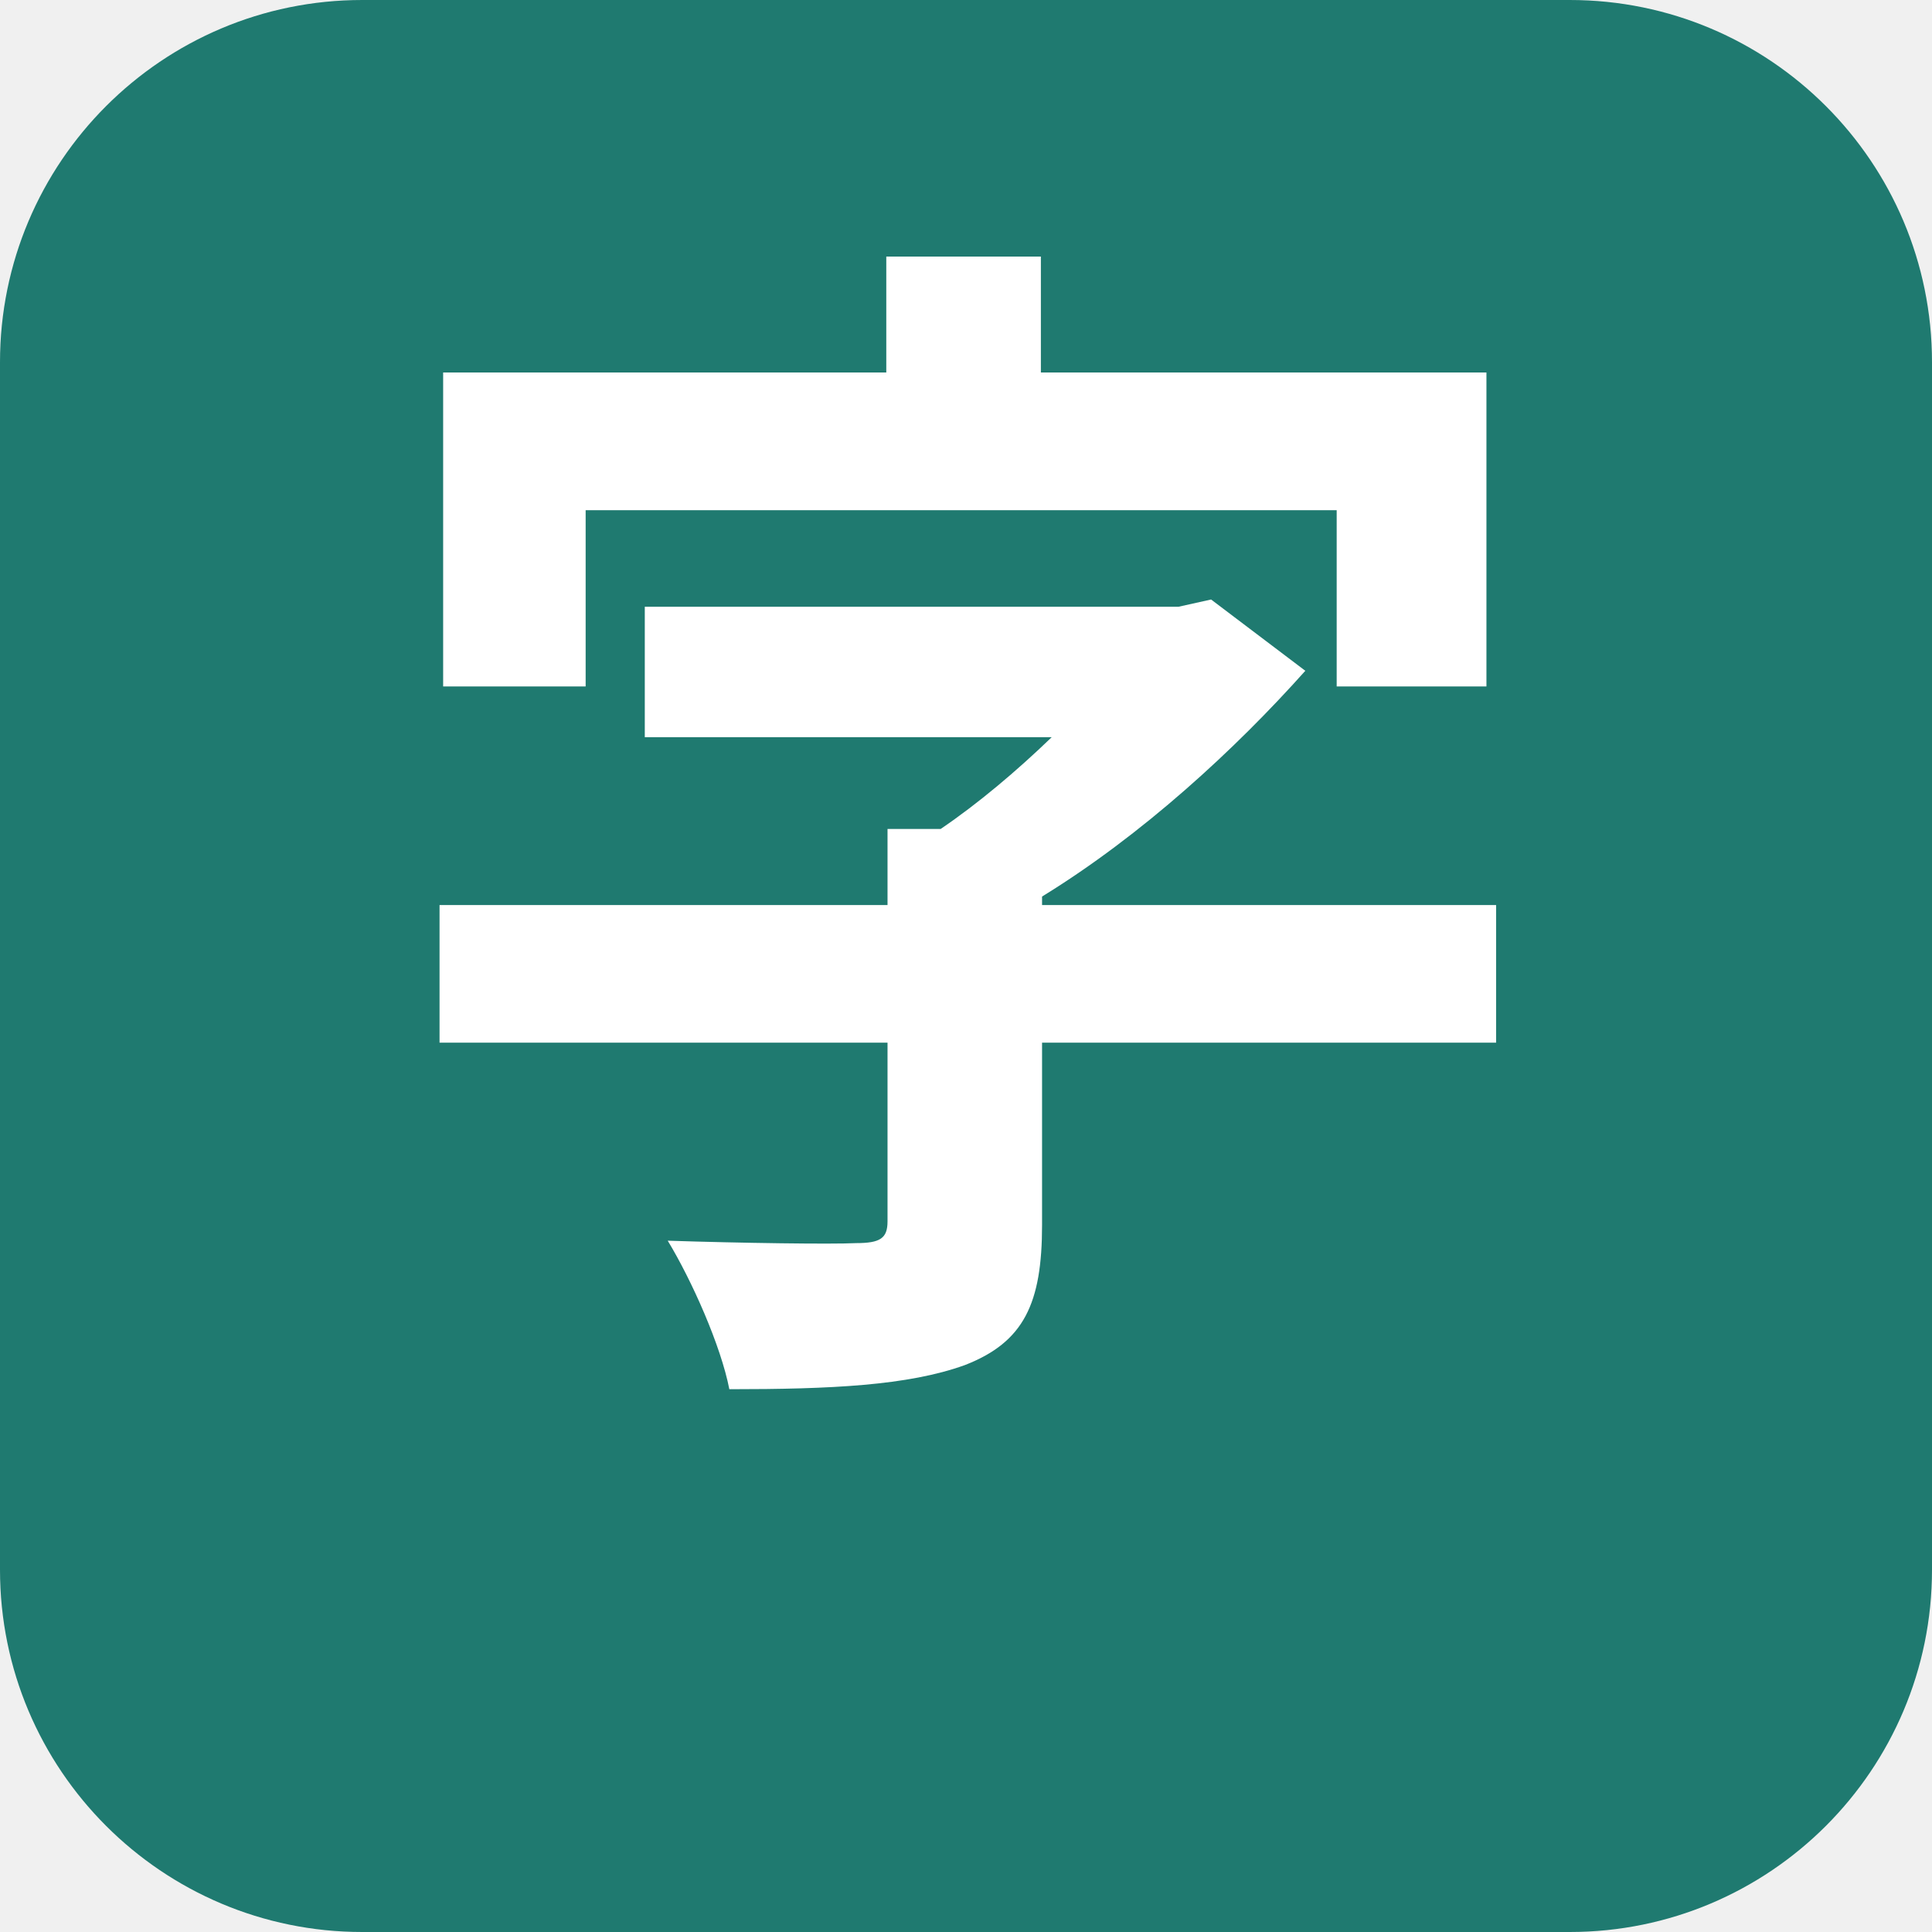
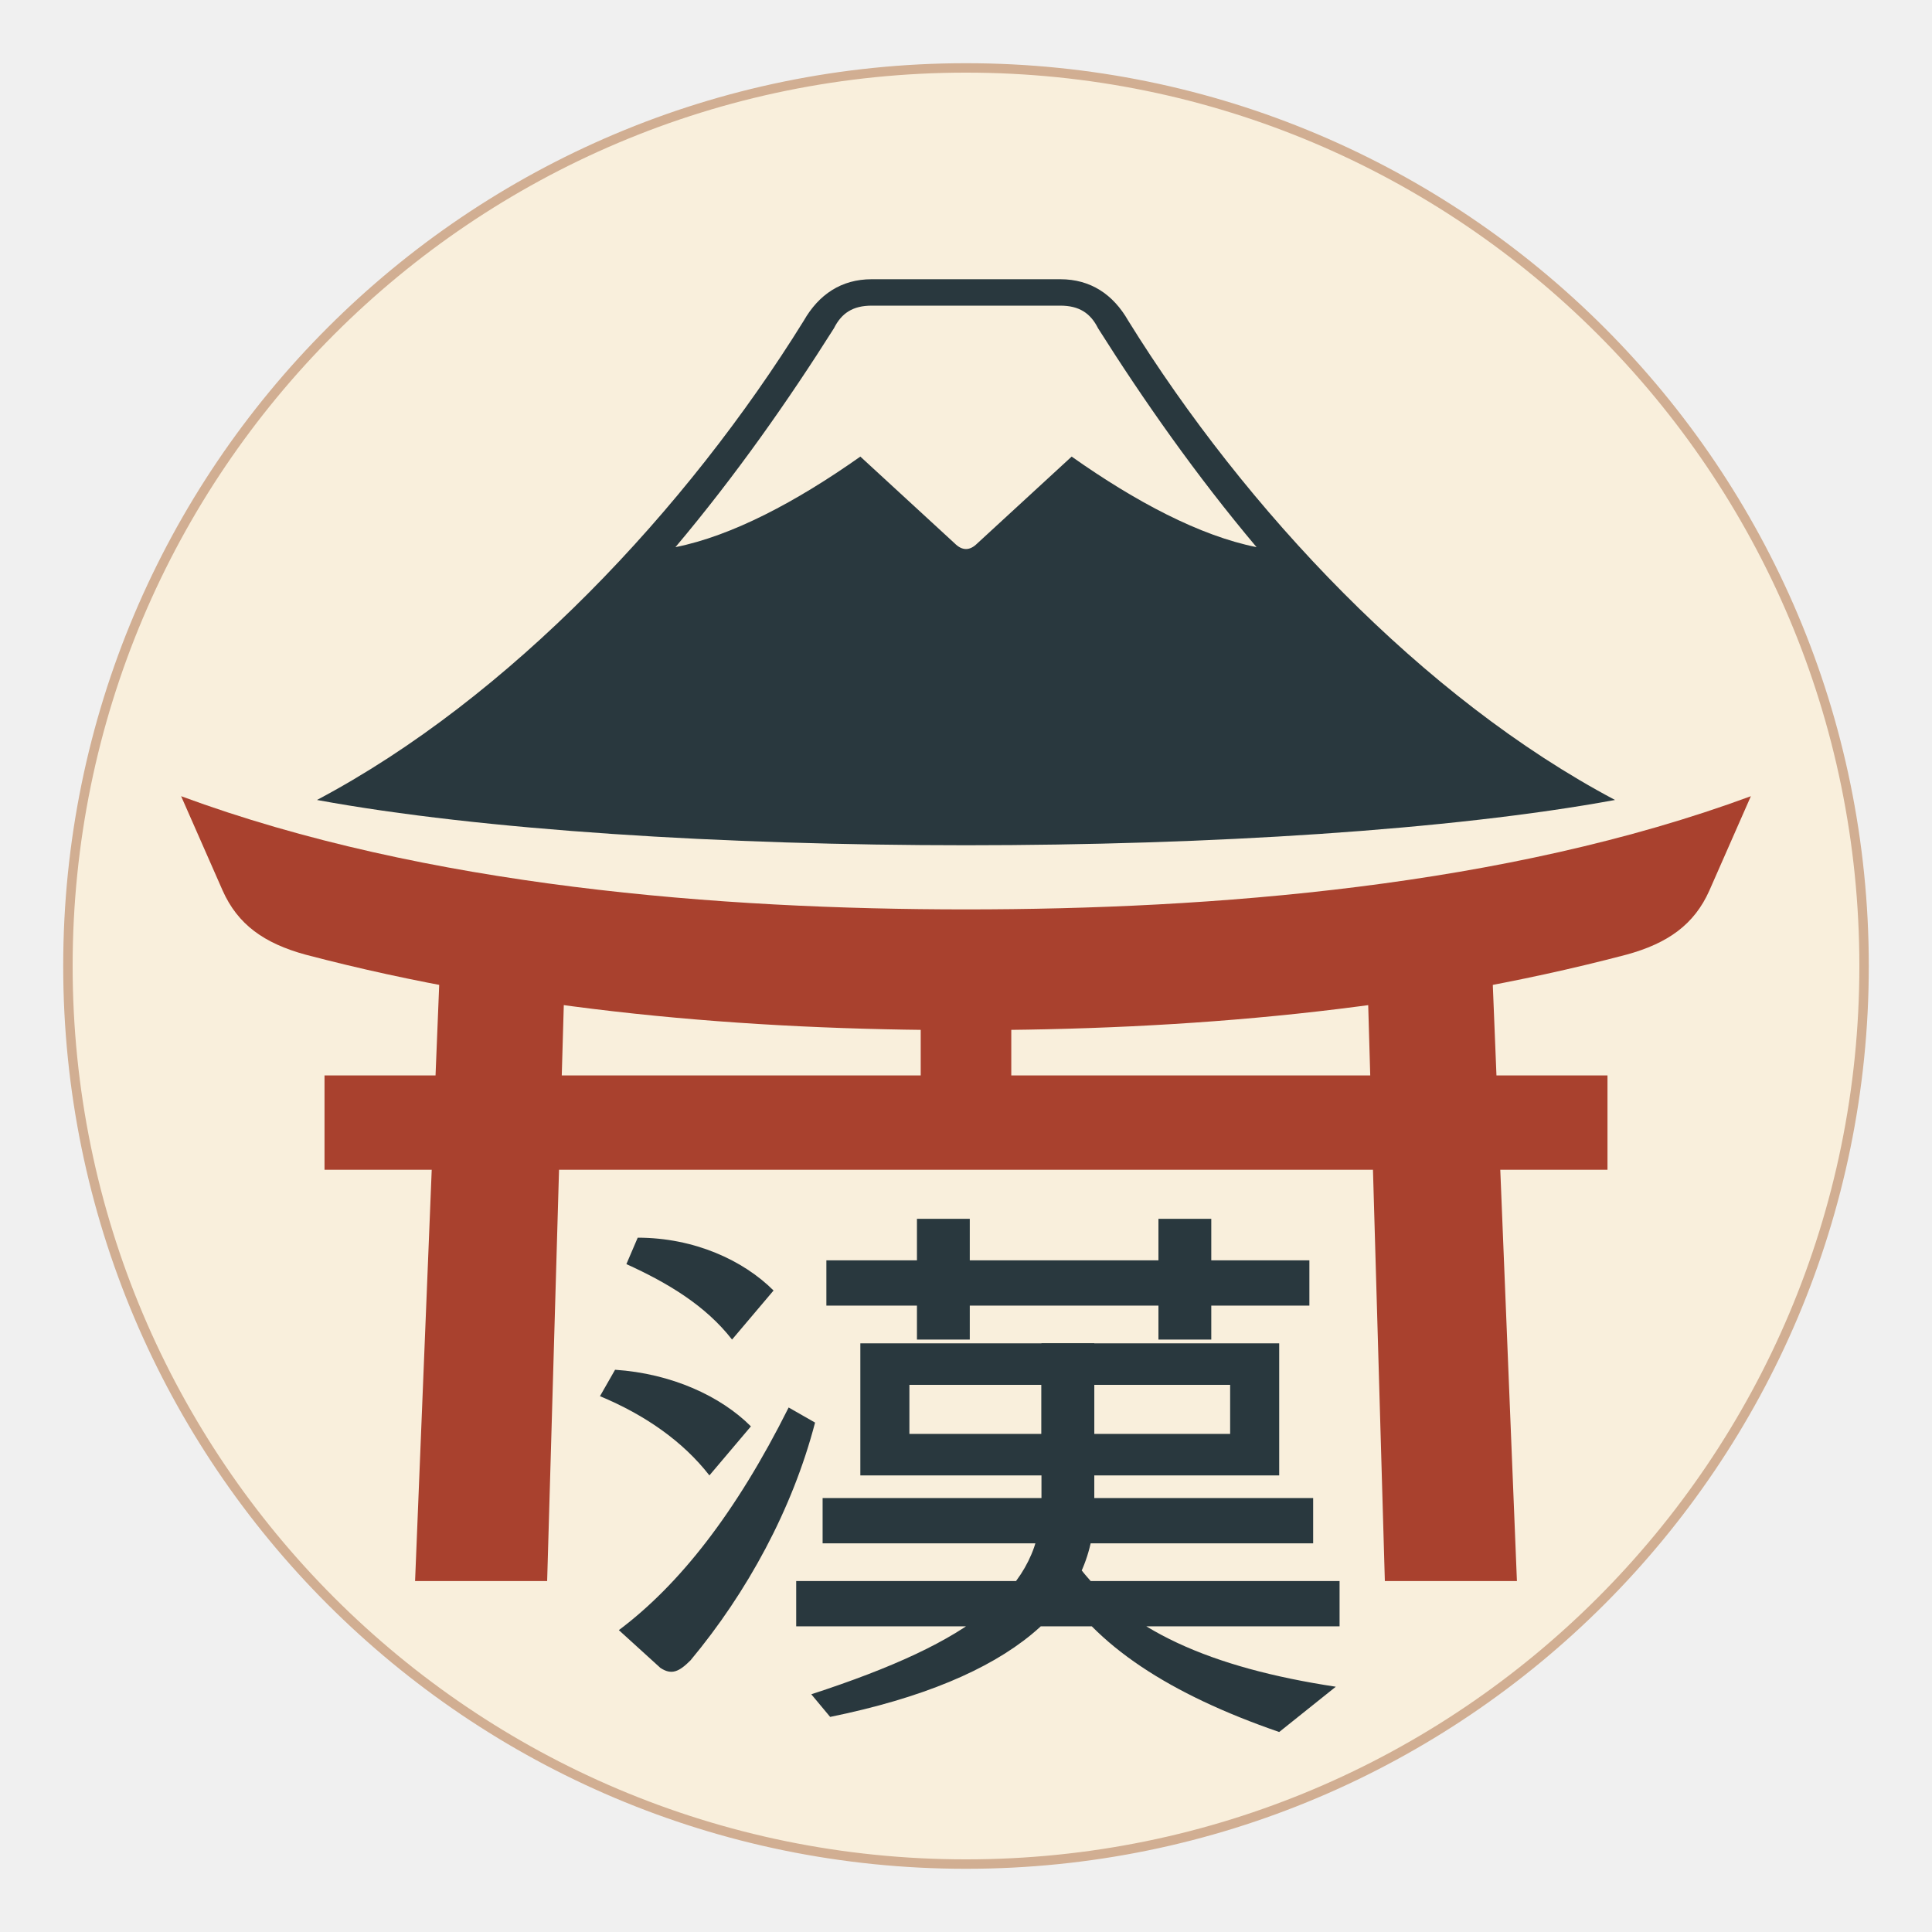
- <svg xmlns="http://www.w3.org/2000/svg" viewBox="0 0 512 512" width="512" height="512">
-   <rect width="512" height="512" rx="96" fill="#1f7a70" />
-   <text x="256" y="340" font-family="'Yu Mincho','Hiragino Mincho ProN','Noto Serif JP',serif" font-size="320" font-weight="900" text-anchor="middle" fill="#fff">字</text>
+ <svg xmlns="http://www.w3.org/2000/svg" width="512" height="512" viewBox="0 0 512 512">
+   <circle cx="256" cy="256" r="238" fill="#f9efdc" stroke="#d1ae92" stroke-width="2.5" />
+   <path fill="#29383e" d="M84 212c51-27 98-77 129-127 4-7 10-11 18-11h50c8 0 14 4 18 11 31 50 78 100 129 127-87 16-257 16-344 0Z" />
+   <path fill="#f9efdc" d="M179 145c16-19 30-39 42-58 2-4 5-6 10-6h50c5 0 8 2 10 6 12 19 26 39 42 58-15-3-32-12-49-24l-25 23c-2 2-4 2-6 0l-25-23c-17 12-34 21-49 24Z" />
+   <g fill="#a9412e">
+     <path d="M48 211c65 24 143 30 208 30s143-6 208-30l-11 25c-4 9-11 14-22 17-57 15-117 20-175 20s-118-5-175-20c-11-3-18-8-22-17Z" />
+     <path d="M86 285h340v25H86Z M117 246h33l-5 173h-35Z M362 246h33l7 173h-35Z M244 264h24v25h-24Z" />
+   </g>
+   <g fill="#29383e">
+     <path d="M169 328c15 0 28 6 36 14l-11 13c-7-9-17-15-28-20Z M163 363c15 1 28 7 36 15l-11 13c-7-9-17-16-29-21Z M164 432c16-12 31-31 45-59l7 4c-6 23-18 45-33 63-3 3-5 4-8 2l-11-10Z" />
+     <path d="M219 334h128v12H219Z M243 323h14v32h-14Z M307 323h14v32h-14Z" />
+     <path fill-rule="evenodd" d="M228 356h111v35H228Z M241 367v13h35v-13Z M290 367v13h36v-13Z" />
+     <path d="M218 397h130v12H218Z M211 419h144v12H211Z M276 356h14v44c0 25-21 45-70 55l-5-6c43-14 61-28 61-51Z M285 414c13 18 36 28 69 33l-15 12c-29-10-49-23-59-40Z" />
+   </g>
</svg>
